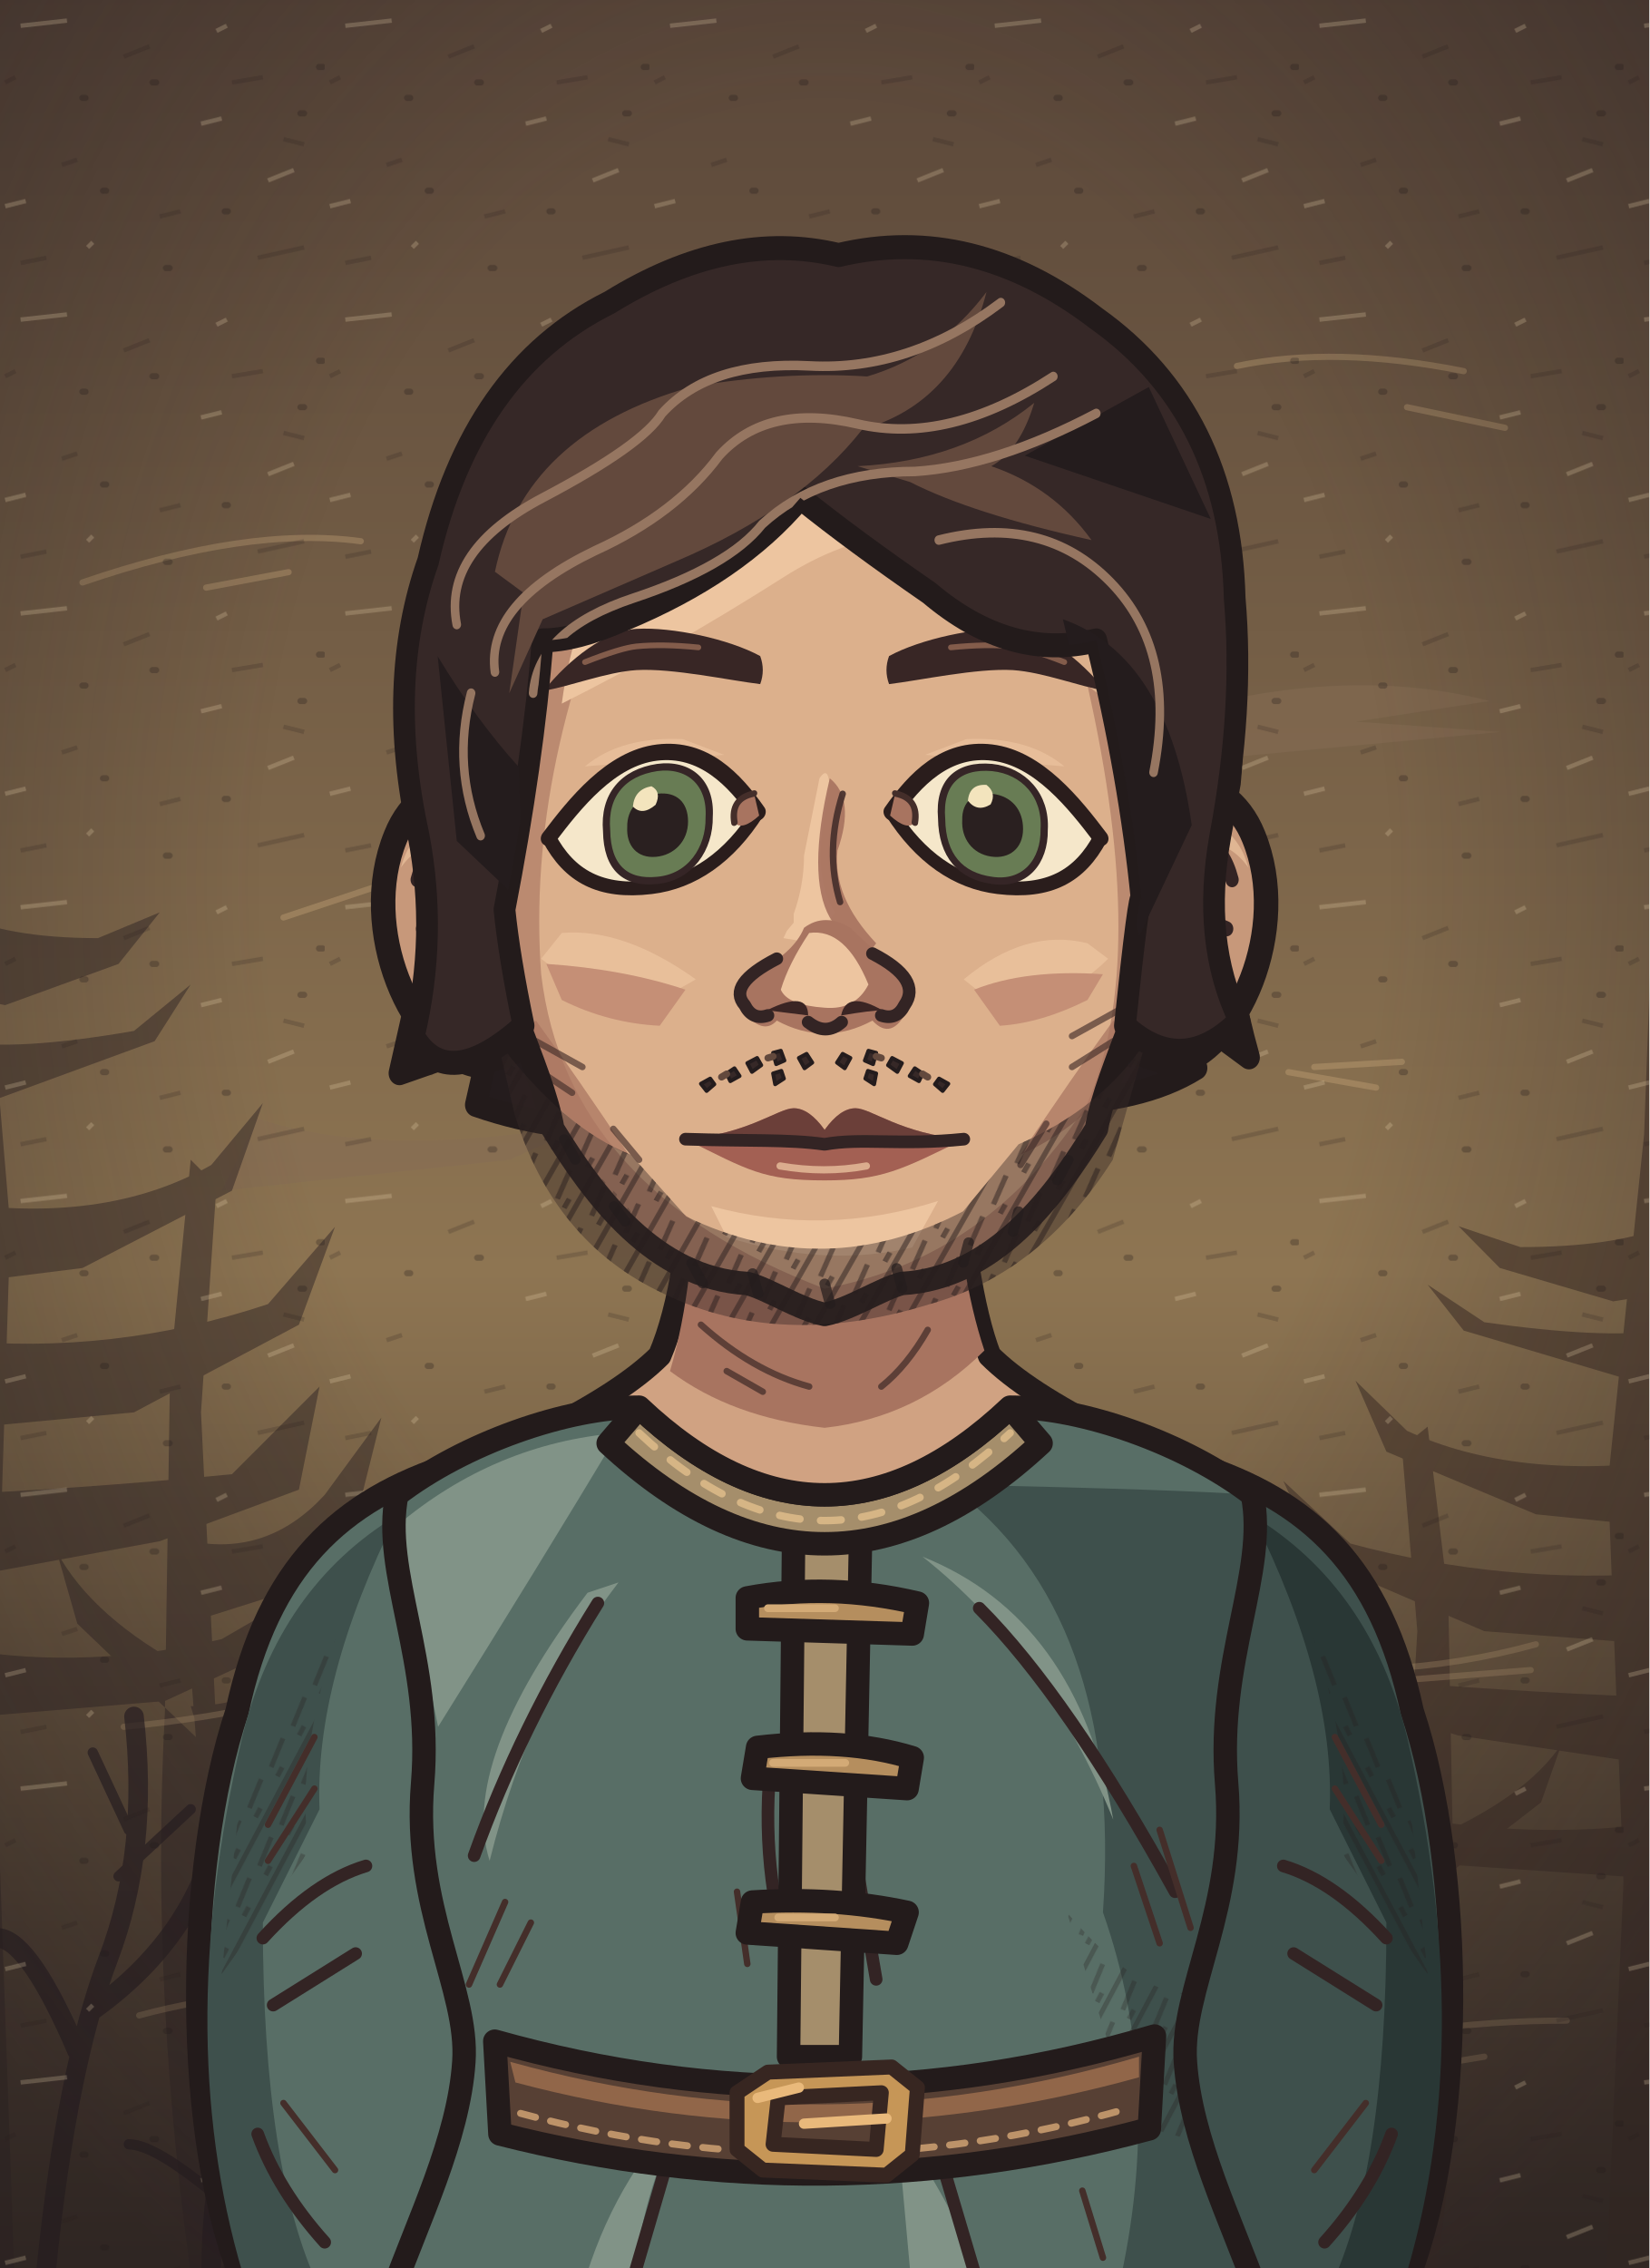
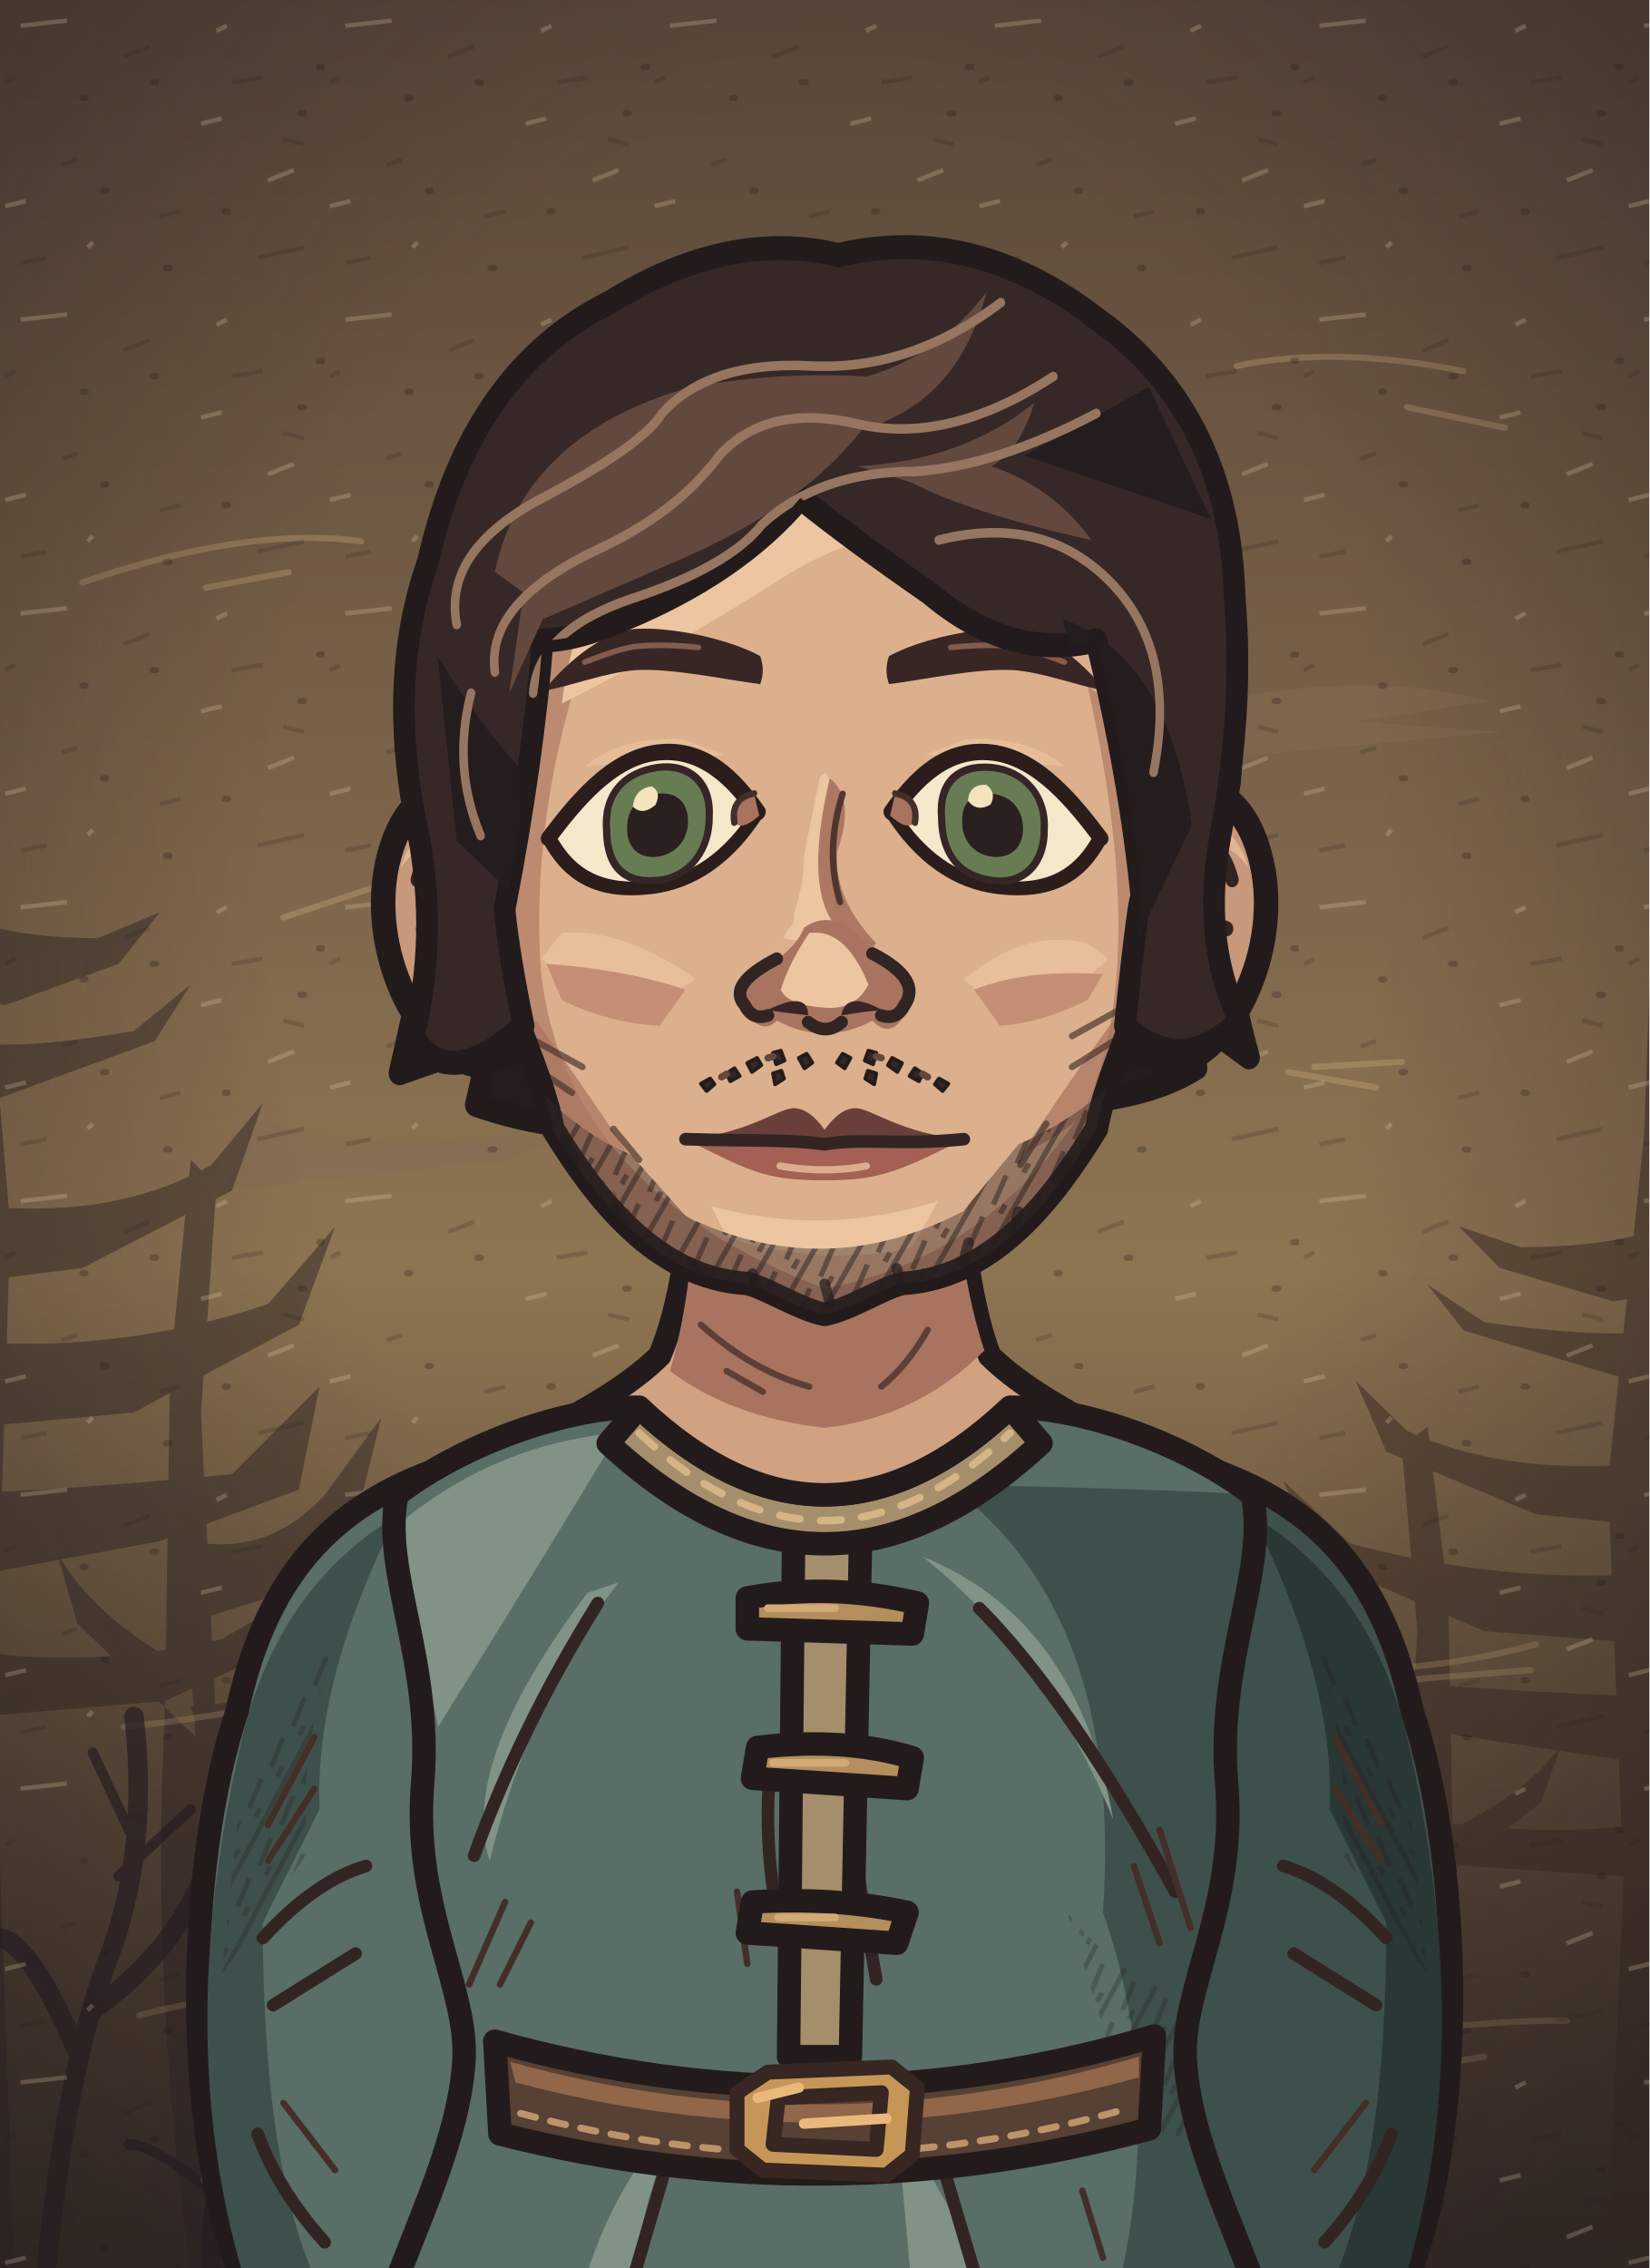
<svg xmlns="http://www.w3.org/2000/svg" xmlns:xlink="http://www.w3.org/1999/xlink" aria-labelledby="title" width="320" height="440" viewBox="0 0 320 440" role="img">
  <defs>
    <style>
      .edge {stroke:#231b1b;stroke-width:4.55;stroke-linecap:round;stroke-linejoin:round}
      .seam {fill:none;stroke:#332424;stroke-width:2.45;stroke-linecap:round;stroke-linejoin:round}
      .etch {fill:none;stroke:#442e2a;stroke-width:1.25;stroke-linecap:round}
      .hair-line {fill:none;stroke:#967661;stroke-width:1.45;stroke-linecap:round}
      .white {fill:#f5e7ca;stroke:#2a1d1c;stroke-width:2.65;stroke-linejoin:round}
      .label {fill:#efdfc1;font:600 20px Georgia,serif}
      .muted {fill:#b8aa96;font:13px 'Segoe UI',sans-serif}
      .section {fill:#dcbb8e;font:600 14px 'Segoe UI',sans-serif}
    </style>
    <linearGradient id="umber" x2="0" y2="1" gradientUnits="objectBoundingBox">
      <stop stop-color="#594639" />
      <stop offset=".56" stop-color="#8e7552" />
      <stop offset="1" stop-color="#3c3029" />
    </linearGradient>
    <linearGradient id="ash" x2="0" y2="1" gradientUnits="objectBoundingBox">
      <stop stop-color="#3b423d" />
      <stop offset=".56" stop-color="#7a7d67" />
      <stop offset="1" stop-color="#242b28" />
    </linearGradient>
    <linearGradient id="rose" x2="0" y2="1" gradientUnits="objectBoundingBox">
      <stop stop-color="#51404a" />
      <stop offset=".56" stop-color="#8a6972" />
      <stop offset="1" stop-color="#372c33" />
    </linearGradient>
    <pattern id="paper-grain" width="63" height="57" patternUnits="userSpaceOnUse">
      <path d="M1 16l2-1m21-4 5-2m16 7 6-1M12 32l3-1m16 11 4-1m20-14 4 1M4 51l5-1m41 0 9-2" fill="none" stroke="#231a1b" stroke-width=".85" opacity=".19" />
      <path d="M4 5l9-1m29 2 2-1M1 40l4-1m12 9 1-1m21-23 4-1m9 12 5-2" fill="none" stroke="#f0dbb5" stroke-width=".85" opacity=".23" />
      <path d="M16 19h.6m13-3h.7m28 6h.7m-39 15h.6m23 4h.6m-12 11h.7m29-39h.7" fill="none" stroke="#21191a" stroke-width="1.2" opacity=".28" stroke-linecap="round" />
    </pattern>
    <pattern id="ink-lines" width="7" height="9" patternUnits="userSpaceOnUse" patternTransform="rotate(28)">
      <path d="M1 -2V10m2.8-8 .6 6m1.9-1v5" stroke="#271d1d" stroke-width=".95" fill="none" opacity=".65" />
    </pattern>
    <radialGradient id="vignette" cx=".5" cy=".39" r=".72">
      <stop offset=".47" stop-color="#20191c" stop-opacity="0" />
      <stop offset="1" stop-color="#20191c" stop-opacity=".48" />
    </radialGradient>
    <g id="firs" fill="currentColor">
      <path d="M10 439Q15 379 12 300L9 220 15 146 15 54 19 80 21 147 28 230 25 326 29 439Z" />
      <path d="M17 169Q27 174 45 174L57 169 49 179 27 187 17 185                M18 194Q29 196 52 192L63 183 56 194 26 205 16 207                M15 225Q46 230 67 218L77 206 71 223 42 238 18 241                M17 252Q48 255 78 245L91 230 84 249 52 266 20 269                M14 282Q40 281 71 278L88 261 84 281 57 291 19 298                M19 312Q43 316 69 310L88 299 84 310 58 322 22 325" />
      <path d="M6 312 0 315V284L11 285M0 266 13 270V250L0 249M0 220 15 221 15 206 0 202                M0 180 16 181V167L0 165M0 141 15 150V138L0 133M0 112 17 127V118L0 104" />
      <path d="M64 440Q55 380 58 324L59 258 63 217 68 222 65 266 68 328 76 440Z                M63 291Q78 294 89 282L100 267 96 283 81 301 62 307                M63 323Q80 323 106 304L98 321 68 339                M63 316Q44 306 37 293L41 307 64 329Z" />
    </g>
    <g id="brambles" fill="none" stroke="currentColor" stroke-linecap="round" stroke-linejoin="round">
      <path stroke-width="3.8" d="M9 440Q13 401 21 380T26 333m-8 57Q39 375 43 352m-28 46Q6 377 0 376M41 440Q41 402 63 385m-20 44q26-6 39-30" />
      <path stroke-width="2" d="M23 364l14-13m-12 4-7-15m20 29 17-4m-15-1 1-11m13 49 2-17m2 14 18-5m-34 32q-12-10-17-10" />
    </g>
    <g id="night-scratches" fill="none" stroke="currentColor" stroke-width="1.2" stroke-linecap="round">
      <path d="M16 113q32-11 54-8m-30 9 16-3m184-40q19-4 44 1m-11 7 19 4                M24 335q33-3 68-16m-44 16 26-4m164-9q31 5 60-3m-39 8 38-3                M27 391q22-6 52-5m168 14q28-8 57-8m-40 11 24-4                M55 178l18-6m177 36 17 3m-12-4 17-1" />
    </g>
    <g id="shirt-setting">
      <rect width="320" height="440" fill="url(#umber)" />
      <path d="M50 217q24 8 64 1l-15 7-56 6m176-90q39-13 70-5l-26 4 28 2-64 6" fill="#856c54" opacity=".5" />
      <use xlink:href="#firs" style="color:#342827" opacity=".52" transform="translate(-26 8)" />
      <use xlink:href="#firs" style="color:#413128" opacity=".58" transform="translate(340 101) scale(-1 .81)" />
      <use xlink:href="#night-scratches" style="color:#dfbb87" opacity=".28" />
      <use xlink:href="#brambles" style="color:#291f22" opacity=".71" />
      <rect width="320" height="440" fill="url(#vignette)" />
      <rect width="320" height="440" fill="url(#paper-grain)" />
    </g>
    <g id="armor-setting">
      <rect width="320" height="440" fill="url(#ash)" />
      <path d="M42 173q49-4 68 3l-43 6 25 3-49 4m151 35q47 10 104-6l-26 14-62 8Z" fill="#707764" opacity=".48" />
      <use xlink:href="#firs" style="color:#27312c" opacity=".64" transform="translate(-36 30)" />
      <use xlink:href="#firs" style="color:#303833" opacity=".75" transform="translate(324 45) scale(-.86 1.03)" />
      <use xlink:href="#brambles" style="color:#252a27" opacity=".62" transform="translate(319 10) scale(-1 1)" />
      <use xlink:href="#night-scratches" style="color:#d8d8a9" opacity=".28" transform="translate(-2 21)" />
      <rect width="320" height="440" fill="url(#vignette)" />
      <rect width="320" height="440" fill="url(#paper-grain)" />
    </g>
    <g id="woman-setting">
      <rect width="320" height="440" fill="url(#rose)" />
      <path d="M44 235q40-4 76-1l-20 6-36 2 19 3-44 5m183-50q35 3 60-3l-24 9-31 2" fill="#775d65" opacity=".6" />
      <use xlink:href="#firs" style="color:#3b2b34" opacity=".58" transform="translate(-20 84) scale(.86 .91)" />
      <use xlink:href="#firs" style="color:#3d2e39" opacity=".68" transform="translate(327 54) scale(-.85 .98)" />
      <path d="M300 440q-2-82-6-173l-9-103 7-35 12 42 9 98 7 171Z                M294 195q-10-18-25-24l-15-1 13-4 11 2 18 15                M285 162q-13-22-34-27l-7 4 7-11 17 4 20 17                M303 242q-18-23-36-27l-13 3 15-9 11 2 21 15" fill="#3a2b33" opacity=".64" />
      <use xlink:href="#brambles" style="color:#2d2229" opacity=".8" transform="translate(12 6)" />
      <use xlink:href="#night-scratches" style="color:#e1b8a8" opacity=".28" transform="translate(0 7)" />
      <rect width="320" height="440" fill="url(#vignette)" />
      <rect width="320" height="440" fill="url(#paper-grain)" />
    </g>
    <pattern id="mail-rings" width="14" height="13" patternUnits="userSpaceOnUse" patternTransform="rotate(-7)">
      <path d="M-1 2q3-3 6 0 1 3-2 5Q0 8-1 5M6 2q3-3 6 0 1 3-2 5Q7 8 6 5M3 8q3-3 6 0 1 3-2 5-3 1-4-2M10 8q3-3 6 0" fill="none" stroke="#2d2c28" stroke-width="1.6" stroke-linecap="round" />
      <path d="M-.5 4q1.5-2 3-1m5 1q1.4-2 3-1M4 10q1.5-2 3-1m4 1q1.4-2 3-1" fill="none" stroke="#9a9b87" stroke-width="1.12" opacity=".78" stroke-linecap="round" />
    </pattern>
    <pattern id="armor-plates" width="47" height="24" patternUnits="userSpaceOnUse" patternTransform="translate(4 4) rotate(2)">
      <path d="M1 0l21 .7 1 18-3 3-17-1-1-4Zm24 1 19-1 2 15-3 7-19-2Z" fill="#85867a" stroke="#352e2a" stroke-width="1.75" stroke-linejoin="round" />
      <path d="M2 2l18 .2-.2 4L5 7 4 17Zm24 0 16-1 1 4-14 2-3 10Z" fill="#a9a58d" />
      <path d="M19 4l4 14-3 3-16-1 13-4Zm22 2 4 10-2 5-17-1 13-4Z" fill="#62655f" />
      <path d="M7 7l1-.5m6 12 3-2m16-7 5-1m-7 5 4-2" fill="none" stroke="#d0c0a0" stroke-width=".9" opacity=".76" />
      <path d="M6 12q2-2 2.7 1-1 2.2-2.7.5Zm12 1q1.8-2 2.4.6-1 2.6-2.5.8Zm11 1q1-2.2 2.8-1-.2 2.9-2.8 2.1Zm12-2q2.2-1.4 2.3.8-1 2.3-2.3.5Z" fill="#3c342d" />
    </pattern>
    <clipPath id="portrait-frame">
      <rect width="320" height="440" />
    </clipPath>
    <clipPath id="wardrobe-torso-mask">
      <path d="M124 273 C110 273 90 280 77 290 C74 305 84 322 82 346 C80 370 91 386 90 400 C89 415 81 431 76 445 H244 C239 431 231 415 230 400 C229 386 240 370 238 346 C236 322 246 305 243 290 C230 280 210 273 196 273 Q160 307 124 273Z" />
    </clipPath>
    <clipPath id="face-shape-clip">
      <path d="M 160 73 C 191 73 219 90 223 128 C 224 143 225 164 225 177 C 225 189 214.75 207 212.75 219 C 204.75 232 193 248 175 249 C 171 250 165 254 160 255 C 155 254 149 250 145 249 C 127 248 115.25 232 107.25 219 C 105.25 207 95 189 95 177 C 95 164 96 143 97 128 C 101 90 129 73 160 73 Z" />
    </clipPath>
    <clipPath id="face-features-eye-left">
      <path d="M-21 0 C-16 -6 -9 -14 0 -14 C9 -14 15 -7 19.5 0 C14 8 7 12 -1 12 C-11 12 -17 8 -21 0Z" />
    </clipPath>
    <clipPath id="face-features-eye-right">
      <path d="M-21 0 C-16 -6 -9 -14 0 -14 C9 -14 15 -7 19.5 0 C14 8 7 12 -1 12 C-11 12 -17 8 -21 0Z" />
    </clipPath>
    <clipPath id="face-features-nose-bridge">
      <path d="M154 144H167V179L172 185V187H149V185L154 179Z" />
    </clipPath>
+     <clipPath id="hair-beard-mouth-reveal">
+       <path d="M0 0H320V440H0Z M130.5 221 C143.775 220 151 212.5 154 212.5 Q157 212.5 160 216.7 Q163 212.5 166 212.5 C169 212.5 176.225 220 189.5 221 C176.225 229.5 171 231.5 160 231.5 C148 231.5 143.775 229.5 130.5 221Z" clip-rule="evenodd" />
+     </clipPath>
+     <clipPath id="hair-moustache-mouth-reveal">
+       <path d="M0 0H320V440H0Z M131.2 221 C144.16 220 151 213.2 154 213.2 Q157 213.2 160 217.4 Q163 213.2 166 213.2 C169 213.2 175.84 220 188.8 221 C175.84 228.8 171 230.8 160 230.8 C148 230.8 144.16 228.8 131.2 221Z" clip-rule="evenodd" />
+     </clipPath>
    <clipPath id="hair-crown-clip">
      <path d="M97 198q-16 13-23 2 5-19 1-38-7-29 2-52 9-36 38-49 25-14 48-9 28-6 54 12 28 18 29 53 2 21-3 45-4 20 4 35-12 11-24 1Q226 172 226.5 174Q224 151 217 125Q199 129 182 116Q166 106 155 98Q142 112 118 121Q108 125 101 125Q99 148 93 176Q94 185 97 198Z" />
    </clipPath>
  </defs>
  <g clip-path="url(#portrait-frame)">
    <use xlink:href="#shirt-setting" />
    <g id="hair-back" transform="matrix(0.926 0 0 1.024 11.765 -3.765)">
      <path d="M104 96q-25 16-27 45-7 21 0 42l-6 24 19-6-3 12q35 11 69-6 59 12 82-1l-4-12 15 10q-9-29-4-52 4-39-23-58Z" fill="#241c1d" class="edge" />
    </g>
    <g data-part="neck">
      <g id="face-shape-neck">
        <path d="M 135 219 Q 134 249 128 263 Q 121 270 105 278 L 122 301 198 301 215 278 Q 199 270 192 263 Q 187 250 185 219 Z" fill="#d0a282" class="edge" />
        <path d="M 135 224 185 224 Q 186 247 191 262 Q 178 275 160 277 Q 142 275 130 266 Q 135 249 135 224 Z" fill="#a87460" />
        <path d="M 136 257 q 10 9 21 12 m -16 -3 7 4 m 32 -12 q -4 7 -9 11" class="etch" opacity=".75" />
      </g>
    </g>
    <path d="M88 284 C66 291 52 304 46 332 C36 362 35 415 48 445 H87 L106 336Z" fill="#586e66" class="edge" />
    <path d="M47 337 Q54 308 77 294 Q61 326 62 351 L51 373 Q51 421 62 444 H48 Q33 397 47 337Z" fill="#3e504c" />
    <path d="M46 354 Q57 326 66 315 Q57 342 60 359 L43 383Z" fill="url(#ink-lines)" opacity=".44" />
    <path d="M51 376 q10 -11 20 -14 m-18 27 16 -10 M50 414 q4 11 13 21" class="seam" />
    <path d="M52 354 l9 -17 m-9 24 9 -14 m-6 61 10 13" class="etch" />
    <g transform="translate(320 0) scale(-1 1)">
      <path d="M88 284 C66 291 52 304 46 332 C36 362 35 415 48 445 H87 L106 336Z" fill="#3e504c" class="edge" />
      <path d="M47 337 Q54 308 77 294 Q61 326 62 351 L51 373 Q51 421 62 444 H48 Q33 397 47 337Z" fill="#293735" />
      <path d="M46 354 Q57 326 66 315 Q57 342 60 359 L43 383Z" fill="url(#ink-lines)" opacity=".44" />
      <path d="M51 376 q10 -11 20 -14 m-18 27 16 -10 M50 414 q4 11 13 21" class="seam" />
      <path d="M52 354 l9 -17 m-9 24 9 -14 m-6 61 10 13" class="etch" />
    </g>
    <path d="M124 273 C110 273 90 280 77 290 C74 305 84 322 82 346 C80 370 91 386 90 400 C89 415 81 431 76 445 H244 C239 431 231 415 230 400 C229 386 240 370 238 346 C236 322 246 305 243 290 C230 280 210 273 196 273 Q160 307 124 273Z" fill="#586e66" />
    <g data-part="torso" clip-path="url(#wardrobe-torso-mask)">
      <path d="M77 296 Q96 280 120 278 Q105 303 85 335Z" fill="#819387" />
      <path d="M184 288 Q230 289 243 290 L260 444 H217 Q226 405 214 371 Q218 313 184 288Z" fill="#3e504c" />
      <path d="M78 344 Q88 359 84 381 L69 402 L61 359Z" fill="#3e504c" />
      <path d="M207 371 Q223 390 235 386 L234 416 L220 412Z" fill="url(#ink-lines)" opacity=".42" />
      <path d="M120 307 Q103 329 95 361 Q89 342 114 309Z M179 302 Q209 314 216 353 Q203 321 179 302Z" fill="#819387" />
      <path d="M133 409 Q124 426 123 444 H113 Q119 423 133 409Z M174 412 Q184 426 192 445 H177Z" fill="#819387" />
      <path d="M116 311 Q101 335 92 360 M190 312 Q207 329 228 367 M150 338 q-3 22 3 42 m11 -31 6 35 M129 421 l-7 24 m60 -28 8 27" class="seam" />
      <path d="M98 369 l-7 16 m12 -12 -6 12 M225 355 l6 19 m-11 -12 5 15 M143 367 l2 14 m65 44 4 13" class="etch" />
      <path d="M154 296 167 297 165 399 153 399Z" fill="#a58e6b" class="edge" />
      <path d="M145 310q16 -3 33 1l-1 6-32 -1Z M147 339q17 -2 30 2l-1 6-30 -2Z M146 369q16 -1 30 2l-2 6-29 -2Z" fill="#b58e5e" class="edge" />
      <path d="M149 312h13m-12 30h14m-13 30h11" fill="none" stroke="#d3aa76" stroke-width="1.5" stroke-linecap="round" />
      <path d="M124 273 Q160 307 196 273 L202 280 Q160 319 118 280Z" fill="#a58e6b" class="edge" />
      <path d="M124 278 Q160 312 196 278" fill="none" stroke="#d6b585" stroke-width="1.45" stroke-dasharray="4 4" stroke-linecap="round" />
    </g>
    <path d="M124 273 C110 273 90 280 77 290 C74 305 84 322 82 346 C80 370 91 386 90 400 C89 415 81 431 76 445 H244 C239 431 231 415 230 400 C229 386 240 370 238 346 C236 322 246 305 243 290 C230 280 210 273 196 273 Q160 307 124 273Z" fill="none" class="edge" />
    <g data-part="belt" clip-path="url(#wardrobe-torso-mask)">
      <path d="M96 396 Q160 414 224 395 L223 413 Q160 430 97 414Z" fill="#574034" class="edge" />
      <path d="M99 400 Q160 417 221 399 L221 403 Q160 420 100 404Z" fill="#916649" />
      <path d="M101 410 Q160 426 219 409" fill="none" stroke="#bd9369" stroke-width="1.35" stroke-dasharray="3 3" stroke-linecap="round" />
      <path d="M149 402l24 -1 5 4-1 13-5 4-24 -1-5 -4v-11Z M151 407l-1 9 20 1 1 -11Z" fill="#c69657" fill-rule="evenodd" stroke="#372621" stroke-width="2.9" stroke-linejoin="round" />
      <path d="M156 412l16 -1m-25 -4 8 -2" fill="none" stroke="#e9b97b" stroke-width="2" stroke-linecap="round" />
    </g>
    <g id="face-shape">
      <g id="face-shape-ears">
        <g transform="translate(105 179) scale(-1.046 1.19)">
          <path d="M -4 -15 C 7 -26 22 -25 27 -14 C 34 1 24 21 12 23 L -4 18 Z" fill="#c7987a" class="edge" />
          <path d="M 7 -15 C 16 -20 24 -16 26 -9 C 22 -14 16 -14 13 -11 L 10 -1 Z" fill="#edc5a0" opacity=".66" />
          <path d="M 23 -7 Q 20 -17 10 -11 L 7 2 M 22 1 Q 15 -2 11 6" class="seam" />
        </g>
        <g transform="translate(215 179) scale(1.046 1.19)">
          <path d="M -4 -15 C 7 -26 22 -25 27 -14 C 34 1 24 21 12 23 L -4 18 Z" fill="#c7987a" class="edge" />
          <path d="M 7 -15 C 16 -20 24 -16 26 -9 C 22 -14 16 -14 13 -11 L 10 -1 Z" fill="#edc5a0" opacity=".66" />
          <path d="M 23 -7 Q 20 -17 10 -11 L 7 2 M 22 1 Q 15 -2 11 6" class="seam" />
        </g>
      </g>
      <path d="M 160 73 C 191 73 219 90 223 128 C 224 143 225 164 225 177 C 225 189 214.75 207 212.75 219 C 204.75 232 193 248 175 249 C 171 250 165 254 160 255 C 155 254 149 250 145 249 C 127 248 115.25 232 107.25 219 C 105.25 207 95 189 95 177 C 95 164 96 143 97 128 C 101 90 129 73 160 73 Z" fill="#dcb08c" />
      <g clip-path="url(#face-shape-clip)">
        <path d="M 70 141 Q 104 91 123 103 Q 102 148 105 189 Q 110 231 160 250 Q 192 244 211 214 Q 223 186 211 133 Q 235 151 250 174 L 250 265 70 265 Z" fill="#bb8a70" />
        <path d="M 109 136.5 Q 114 99 142 98 Q 173 89 195 107 Q 174 98 152 112 Q 130 126 109 136.5 Z" fill="#edc5a0" />
        <g transform="translate(160 0) scale(-1 1)">
          <path d="M 25 190 Q 39 180 51 181 L 55 186 Q 45 194 32 194 Z" fill="#edc5a0" opacity=".72" />
          <path d="M 27 192 Q 39 188 54 187 L 51 194 Q 42 198.5 32 199 Z" fill="#c58f76" />
          <path d="M 56 198 Q 48 209 38 224 Q 52 218 62 202 Z" fill="#a87460" opacity=".73" />
        </g>
        <g transform="translate(160 0) scale(1 1)">
          <path d="M 27 190 Q 39 180 51 183 L 55 186 Q 45 196 32 194 Z" fill="#edc5a0" opacity=".72" />
          <path d="M 29 192 Q 39 188 54 189 L 51 194 Q 42 198.5 34 199 Z" fill="#c58f76" />
          <path d="M 56 198 Q 48 209 38 224 Q 52 218 62 202 Z" fill="#a87460" opacity=".73" />
        </g>
        <path d="M 92 183 Q 99 211 120 232 L 132 247 119 248 Q 98 234 85 212 Z M 229 184 Q 224 217 203 241 L 193 250 209 247 Q 230 233 240 211 Z" fill="url(#ink-lines)" opacity=".42" />
        <path d="M 138 234 Q 160 240 182 233 L 177 242 Q 160 246 141 240 Z" fill="#edc5a0" />
        <path d="M 104 202 l 9 5 m -8 1 6 4 m 97 -11 9 -5 m -9 11 8 -5 m -97 17 5 6 m 74 1 5 -8" class="etch" opacity=".65" />
      </g>
      <path d="M 160 73 C 191 73 219 90 223 128 C 224 143 225 164 225 177 C 225 189 214.75 207 212.75 219 C 204.75 232 193 248 175 249 C 171 250 165 254 160 255 C 155 254 149 250 145 249 C 127 248 115.25 232 107.25 219 C 105.25 207 95 189 95 177 C 95 164 96 143 97 128 C 101 90 129 73 160 73 Z" fill="none" class="edge" />
    </g>
    <g clip-path="url(#face-shape-clip)">
      <g data-part="eyes">
        <g transform="matrix(1 -0.12 0 1 127.5 160)">
          <path d="M-14 -13 Q-7 -18 5 -16 L13 -12" fill="#edc5a0" opacity=".65" />
          <path d="M-21 0 C-16 -6 -9 -14 0 -14 C9 -14 15 -7 19.5 0 C14 8 7 12 -1 12 C-11 12 -17 8 -21 0Z" class="white" />
          <g clip-path="url(#face-features-eye-left)">
            <g transform="translate(0 0) scale(1 1)">
              <path d="M-9.8 0 C-10.4 -7 -6.6 -10.9 0 -11.1 C6.1 -11.2 10.5 -7 10.1 -.3 C10.2 5.9 6.4 11 0 10.8 C-6.1 10.7 -9.7 7.2 -9.8 0Z" fill="#687c54" stroke="#352526" stroke-width="1.4" />
              <path d="M-5.8 -.2C-5.9-3.8-3.5-6 .1-6 3.8-6 6-3.6 6 .1 6 3.9 3.3 6.3-.2 6.2-3.9 6.1-6 3.3-5.8-.2Z" fill="#2a2020" />
              <path d="M-4.7-4.1Q-4.4-7.4-1.1-7.6 .9-6.3-.3-3.9-2.9-2-4.7-4.1Z" fill="#f3e4bd" />
            </g>
          </g>
          <path d="M-21 0 C-16 -6 -9 -14 0 -14 C9 -14 15 -7 19.5 0" fill="none" stroke="#2a1d1c" stroke-width="3.15" stroke-linecap="round" />
          <path d="M18.8 -3.8 Q14.2 -3.4 15 1.4 Q16.5 3.2 19.8 .6Z" fill="#a87460" />
          <path d="M18.8 -3.8 Q14.2 -3.4 15 1.4" class="etch" />
        </g>
        <g transform="matrix(-1 -0.12 0 1 192.5 160)">
          <path d="M-14 -13 Q-7 -18 5 -16 L13 -12" fill="#edc5a0" opacity=".65" />
          <path d="M-21 0 C-16 -6 -9 -14 0 -14 C9 -14 15 -7 19.5 0 C14 8 7 12 -1 12 C-11 12 -17 8 -21 0Z" class="white" />
          <g clip-path="url(#face-features-eye-right)">
            <g transform="translate(0 0) scale(-1 1)">
              <path d="M-9.8 0 C-10.4 -7 -6.6 -10.9 0 -11.1 C6.1 -11.2 10.5 -7 10.1 -.3 C10.2 5.9 6.4 11 0 10.8 C-6.1 10.7 -9.7 7.2 -9.8 0Z" fill="#687c54" stroke="#352526" stroke-width="1.4" />
              <path d="M-5.8 -.2C-5.9-3.8-3.5-6 .1-6 3.8-6 6-3.6 6 .1 6 3.9 3.3 6.3-.2 6.2-3.9 6.1-6 3.3-5.8-.2Z" fill="#2a2020" />
              <path d="M-4.7-4.1Q-4.4-7.4-1.1-7.6 .9-6.3-.3-3.9-2.9-2-4.7-4.1Z" fill="#f3e4bd" />
            </g>
          </g>
          <path d="M-21 0 C-16 -6 -9 -14 0 -14 C9 -14 15 -7 19.5 0" fill="none" stroke="#2a1d1c" stroke-width="3.15" stroke-linecap="round" />
          <path d="M18.8 -3.8 Q14.2 -3.4 15 1.4 Q16.5 3.2 19.8 .6Z" fill="#a87460" />
          <path d="M18.8 -3.8 Q14.2 -3.4 15 1.4" class="etch" />
        </g>
      </g>
      <g data-part="brows">
        <g transform="matrix(1 0 0 1 127.5 131)">
          <path d="M-22 3 C-17 -3.22 -10 -8.6 -4 -9 C3 -9.4 14 -7 20 -3.72 Q21 -1 20 1.72 C14 1 3 -1.4 -4 -1 C-10 -0.6 -17 2.22 -22 3Z" fill="#382625" />
          <path d="M-14 -2.55 Q-7 -5.3 -4 -5.6 Q1 -6.1 8 -5.4" fill="none" stroke="#835c4b" stroke-width="1.1" stroke-linecap="round" />
        </g>
        <g transform="matrix(-1 0 0 1 192.5 131)">
          <path d="M-22 3 C-17 -3.22 -10 -8.6 -4 -9 C3 -9.4 14 -7 20 -3.72 Q21 -1 20 1.72 C14 1 3 -1.4 -4 -1 C-10 -0.6 -17 2.22 -22 3Z" fill="#382625" />
          <path d="M-14 -2.55 Q-7 -5.3 -4 -5.6 Q1 -6.1 8 -5.4" fill="none" stroke="#835c4b" stroke-width="1.1" stroke-linecap="round" />
        </g>
      </g>
      <g data-part="nose">
        <g clip-path="url(#face-features-nose-bridge)">
          <path d="M159 151 Q161 148 161 154 Q157 169 162 177 L158 183 152 182 Q156 174 156 166Z" fill="#edc5a0" />
          <path d="M161 151 Q166 155 162.5 165 Q161.5 174 170 183 L167 187 161 178 Q156.5 170 161 151Z" fill="#a87460" opacity=".93" />
          <path d="M163.5 154 Q160 165 163 175" class="etch" opacity=".9" />
        </g>
        <path d="M156 180 Q160 177 165 180 C167 182 169.28 184 174 188 Q178 192 176 196 Q173 202 169.28 198 Q160 203 150.72 198 Q148 201 144 196 Q142 192 146 189 Q154 185 156 180Z" fill="#a87460" />
        <path d="M157 181 Q164 180 168.5 191 Q165.95 196 160 195.5 Q152.775 195 151.5 192 Q153 187 157 181Z" fill="#edc5a0" />
        <path d="M150.72 186 Q141 191 144.5 195 Q146 198 149 197 M169.28 185 Q179 190 175.5 195 Q174 198 171 197" class="seam" />
        <path d="M148.8 196 q8 -4 8 1 q-8 -1 -8 -1Z M163.2 197 q1 -5 8 -1 q-2 0 -8 1Z" fill="#3b2524" />
        <path d="M156.8 198.3 Q160.25 201 163.3 198.3" class="seam" />
      </g>
      <g data-part="mouth">
        <path d="M133 221 C145.15 220 151 215 154 215 Q157 215 160 219.2 Q163 215 166 215 C169 215 174.85 220 187 221 C174.85 227 171 229 160 229 C148 229 145.15 227 133 221Z" fill="#a36053" />
        <path d="M133 221 C145.15 220 151 215 154 215 Q157 215 160 219.2 Q163 215 166 215 C169 215 174.85 220 187 221 C174.85 222.25 167 220.7 160 222 C153 221 145.15 221.4 133 221Z" fill="#56322f" opacity=".72" />
        <path d="M133 221 C145.15 221.4 153 221 160 222 C167 220.7 174.85 222.25 187 221" class="seam" />
        <path d="M151.36 226.2 Q160 227.7 168.1 226.2" fill="none" stroke="#edc5a0" stroke-width="1.4" stroke-linecap="round" opacity=".76" />
      </g>
    </g>
-     <g id="hair-beard" transform="translate(160 255) scale(1.075 1) translate(-160 -254)">
-       <path d="M101 201q12 17 24 22l10 12q25 13 50-1l10-13q15-7 23-20l-6 23q-13 22-33 28-27 9-48-2-20-10-27-35Z" fill="#362827" opacity=".42" />
-       <path d="M101 201q12 17 24 22l10 12q25 13 50-1l10-13q15-7 23-20l-6 23q-13 22-33 28-27 9-48-2-20-10-27-35Z" fill="url(#ink-lines)" opacity=".74" />
-       <path d="M113 220l2 4m7 9 2 3m12 8 2 4m9-2 1 4m12-2 1 4m12-7 1 4m12-9-1 4m10-10-1 4m10-14-2 4" fill="none" stroke="#241c1d" stroke-width="1.9" stroke-linecap="round" stroke-linejoin="round" opacity=".7" />
-     </g>
-     <g id="hair-moustache" transform="matrix(1 0 0 1 0 -6.75)">
-       <path d="M155 212l1.5-.8 1.1 1.7-1.5 1.1Z M150 211l1.5-.4.7 1.9-1.6.7Z M145 213l1.9-1 .8 1.4-1.8 1.3Z M141 215l1.5-1 1 1.5-1.8 1Z M150 215l1.6-.5.5 1.5-1.7 1.1Z M136 217l1.8-1 .8 1.1-1.5 1.3Z" fill="#362827" stroke="#241c1d" stroke-width="0.75" stroke-linejoin="round" />
-       <path d="M149 212l1-.3m-10 4 1-.6" fill="none" stroke="#63493d" stroke-width="1.35" stroke-linecap="round" stroke-linejoin="round" />
-       <g transform="translate(320 0) scale(-1 1)">
-         <path d="M155 212l1.5-.8 1.1 1.7-1.5 1.1Z M150 211l1.5-.4.7 1.9-1.6.7Z M145 213l1.9-1 .8 1.4-1.8 1.3Z M141 215l1.5-1 1 1.5-1.8 1Z M150 215l1.6-.5.5 1.5-1.7 1.1Z M136 217l1.8-1 .8 1.1-1.5 1.3Z" fill="#362827" stroke="#241c1d" stroke-width="0.75" stroke-linejoin="round" />
-         <path d="M149 212l1-.3m-10 4 1-.6" fill="none" stroke="#63493d" stroke-width="1.35" stroke-linecap="round" stroke-linejoin="round" />
+     <g id="hair-beard" clip-path="url(#hair-beard-mouth-reveal)">
+       <g clip-path="url(#face-shape-clip)">
+         <g transform="translate(160 255) scale(1.075 1) translate(-160 -254)">
+           <path d="M101 201q12 17 24 22l10 12q25 13 50-1l10-13q15-7 23-20l-6 23q-13 22-33 28-27 9-48-2-20-10-27-35Z" fill="#362827" opacity=".42" />
+           <path d="M101 201q12 17 24 22l10 12q25 13 50-1l10-13q15-7 23-20l-6 23q-13 22-33 28-27 9-48-2-20-10-27-35Z" fill="url(#ink-lines)" opacity=".74" />
+           <path d="M113 220l2 4m7 9 2 3m12 8 2 4m9-2 1 4m12-2 1 4m12-7 1 4m12-9-1 4m10-10-1 4m10-14-2 4" fill="none" stroke="#241c1d" stroke-width="1.9" stroke-linecap="round" stroke-linejoin="round" opacity=".7" />
+         </g>
+       </g>
+     </g>
+     <g id="hair-moustache" clip-path="url(#hair-moustache-mouth-reveal)">
+       <g clip-path="url(#face-shape-clip)">
+         <g transform="matrix(1 0 0 1 0 -6.75)">
+           <path d="M155 212l1.5-.8 1.1 1.7-1.5 1.1Z M150 211l1.5-.4.7 1.9-1.6.7Z M145 213l1.9-1 .8 1.4-1.8 1.3Z M141 215l1.5-1 1 1.5-1.8 1Z M150 215l1.6-.5.5 1.5-1.7 1.1Z M136 217l1.8-1 .8 1.1-1.5 1.3Z" fill="#362827" stroke="#241c1d" stroke-width="0.75" stroke-linejoin="round" />
+           <path d="M149 212l1-.3m-10 4 1-.6" fill="none" stroke="#63493d" stroke-width="1.35" stroke-linecap="round" stroke-linejoin="round" />
+           <g transform="translate(320 0) scale(-1 1)">
+             <path d="M155 212l1.5-.8 1.1 1.7-1.5 1.1Z M150 211l1.5-.4.7 1.9-1.6.7Z M145 213l1.9-1 .8 1.4-1.8 1.3Z M141 215l1.5-1 1 1.5-1.8 1Z M150 215l1.6-.5.5 1.5-1.7 1.1Z M136 217l1.8-1 .8 1.1-1.5 1.3Z" fill="#362827" stroke="#241c1d" stroke-width="0.75" stroke-linejoin="round" />
+             <path d="M149 212l1-.3m-10 4 1-.6" fill="none" stroke="#63493d" stroke-width="1.35" stroke-linecap="round" stroke-linejoin="round" />
+           </g>
+         </g>
      </g>
    </g>
    <g id="hair-front">
      <g transform="matrix(0.926 0 0 1.024 11.765 -3.765)">
        <path d="M97 198q-16 13-23 2 5-19 1-38-7-29 2-52 9-36 38-49 25-14 48-9 28-6 54 12 28 18 29 53 2 21-3 45-4 20 4 35-12 11-24 1Q226 172 226.5 174Q224 151 217 125Q199 129 182 116Q166 106 155 98Q142 112 118 121Q108 125 101 125Q99 148 93 176Q94 185 97 198Z" fill="#362827" class="edge" />
        <g clip-path="url(#hair-crown-clip)">
          <path d="M91 112q6-26 41-35 19-3 37-2 15-4 25-16-6 21-26 26-13 15-39 25l-28 11-7 14 3-19Zm76-20q22-1 37-12-3 9-9 12 13 4 21 14-25-5-38-11Z" fill="#63493d" />
          <path d="M79 128q8 12 17 21l1 26-14-12Zm123-38 26-13 13 25Z M210 121q22 7 27 39l-11 21Z" fill="#241c1d" />
          <path d="M83 122q-3-14 18-24t25-16q10-10 31-9t40-12M91 131q-2-13 21-23 17-7 26-18 10-10 29-6t41-9M99 135q1-12 21-18t27-14q12-10 32-10 17-1 38-11M184 106q22-5 36 8t9 36M86 135q-4 14 2 27" fill="none" stroke="#967661" stroke-width="1.8" stroke-linecap="round" stroke-linejoin="round" />
        </g>
      </g>
    </g>
  </g>
</svg>
